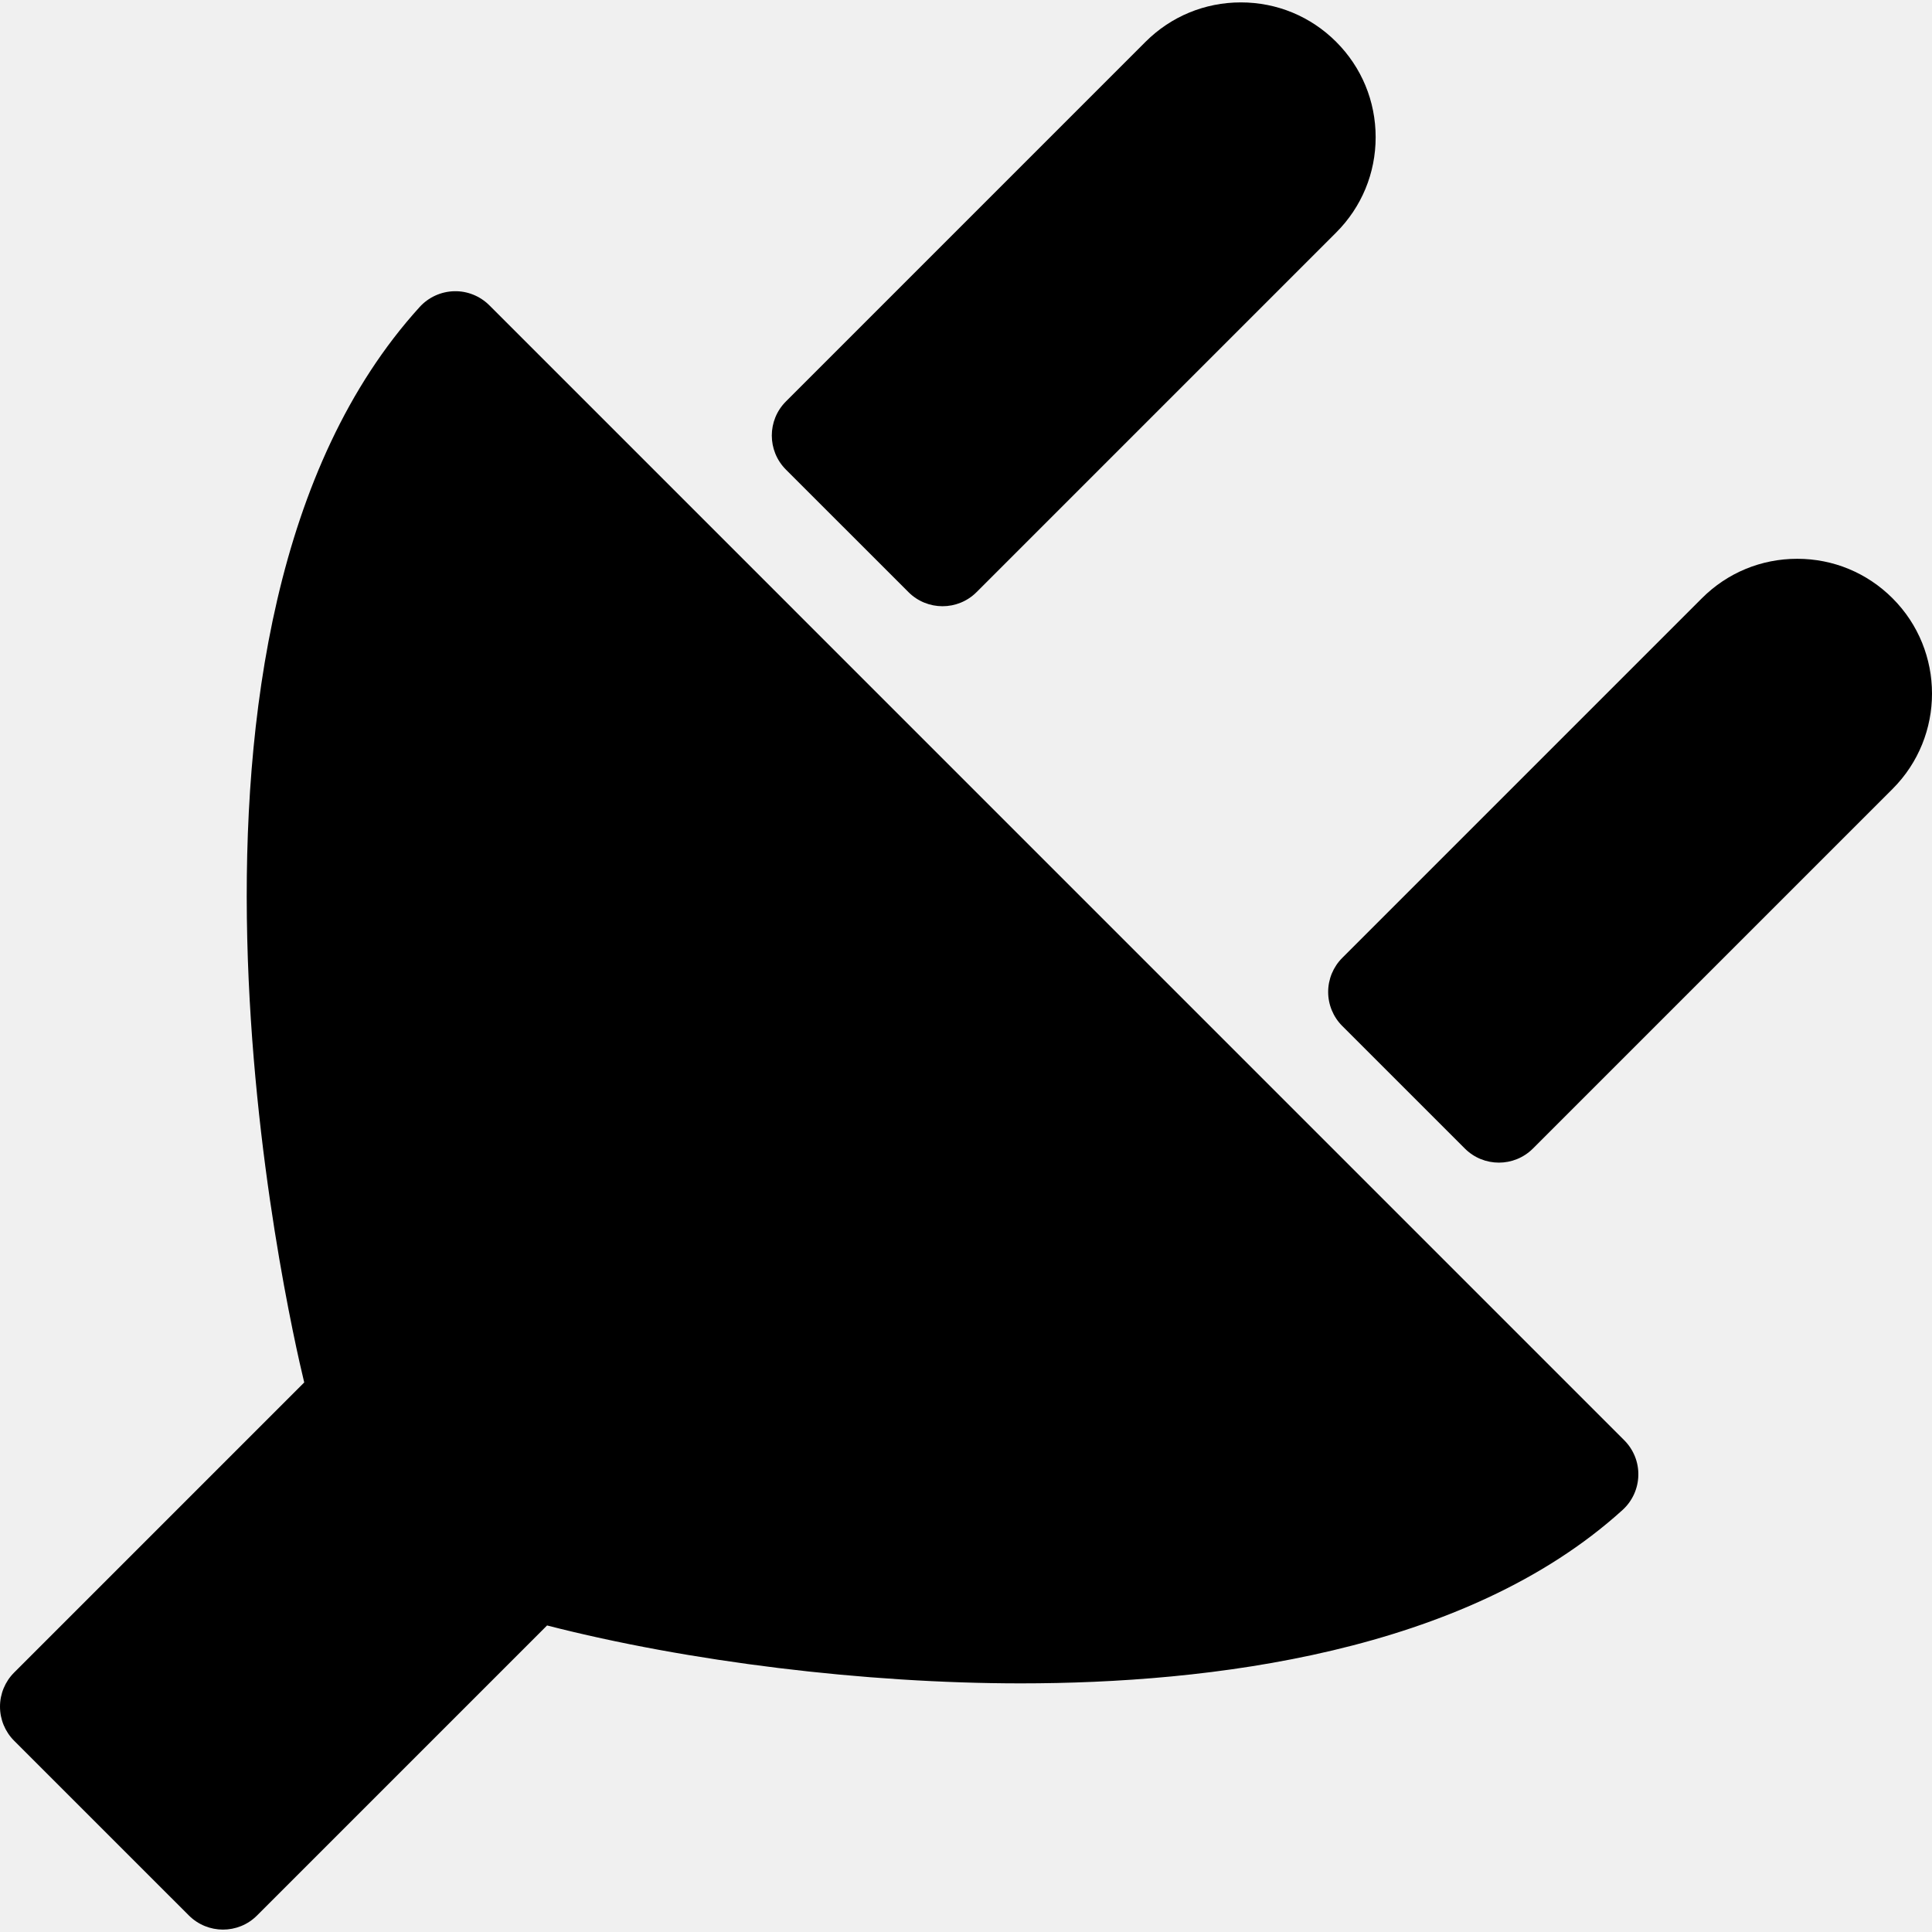
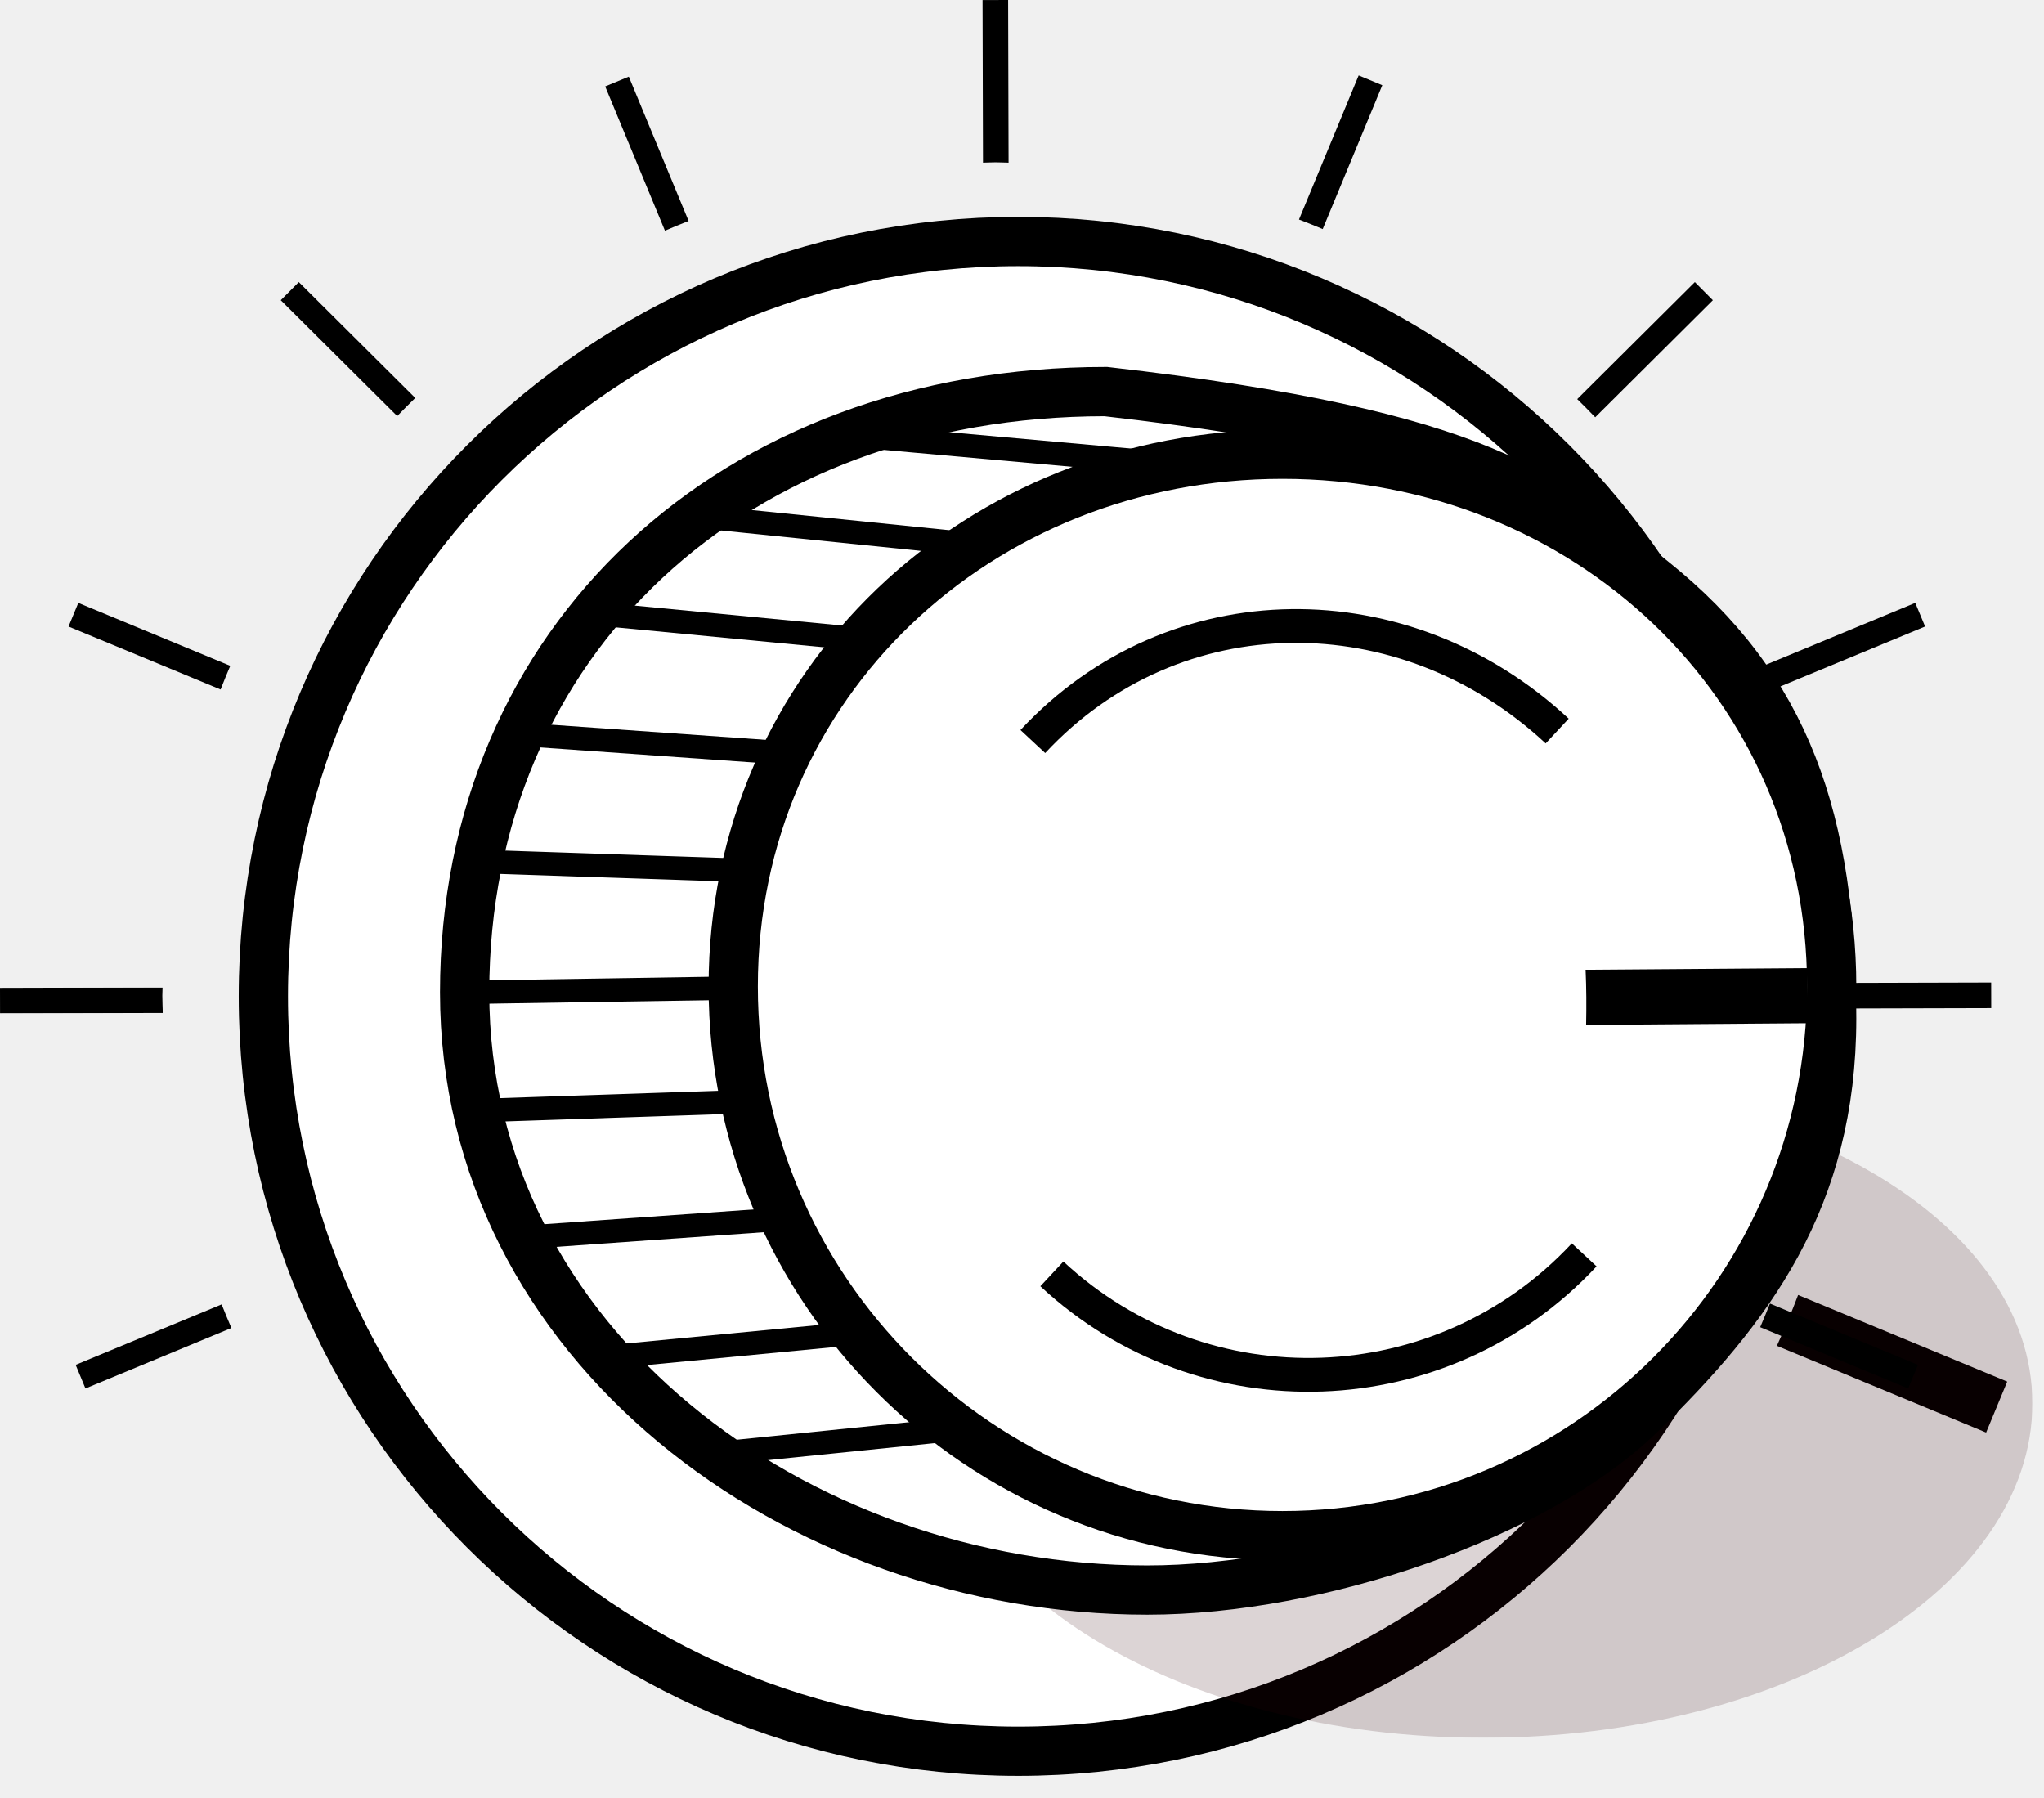
- <svg xmlns="http://www.w3.org/2000/svg" version="1.1" id="Capa_1" x="0px" y="0px" width="99.012px" height="99.012px" viewBox="0 0 99.012 99.012" style="enable-background:new 0 0 99.012 99.012;" xml:space="preserve">
-   <g>
-     <g>
-       <path d="M25.08,15.648c-0.478-0.478-1.135-0.742-1.805-0.723c-0.675,0.017-1.314,0.309-1.768,0.808    c-14.829,16.325-6.762,51.623-5.916,55.115L0.723,85.717C0.26,86.18,0,86.808,0,87.463c0,0.654,0.26,1.283,0.723,1.746    l8.958,8.957c0.482,0.48,1.114,0.723,1.746,0.723c0.631,0,1.264-0.24,1.745-0.723l14.865-14.864    c7.237,1.859,16.289,2.968,24.28,2.968c9.599,0,22.739-1.543,30.836-8.886c0.5-0.454,0.793-1.093,0.809-1.769    c0.018-0.676-0.245-1.328-0.723-1.805L25.08,15.648z" />
-       <path d="M46.557,30.345c0.482,0.482,1.114,0.723,1.746,0.723c0.632,0,1.264-0.241,1.746-0.724l18.428-18.428    c1.305-1.305,2.023-3.04,2.023-4.885c0-1.846-0.719-3.582-2.023-4.886c-1.305-1.305-3.039-2.022-4.885-2.022    c-1.845,0-3.581,0.718-4.887,2.022L40.277,20.574c-0.964,0.964-0.964,2.527,0,3.492L46.557,30.345z" />
-       <path d="M96.99,30.661c-1.305-1.305-3.039-2.024-4.885-2.024c-1.847,0-3.582,0.718-4.886,2.023L68.79,49.089    c-0.464,0.463-0.724,1.091-0.724,1.746s0.26,1.282,0.724,1.746l6.28,6.278c0.481,0.482,1.113,0.724,1.746,0.724    c0.631,0,1.264-0.241,1.746-0.724l18.43-18.429C99.686,37.735,99.686,33.353,96.99,30.661z" />
+ <svg xmlns="http://www.w3.org/2000/svg" xmlns:xlink="http://www.w3.org/1999/xlink" width="83px" height="73px" viewBox="0 0 83 73" version="1.1">
+   <defs>
+     <polygon id="path-1" points="0.923 0.723 45.527 0.723 45.527 27.454 0.923 27.454" />
+     <polygon id="path-3" points="0 0.986 6.61 0.986 6.61 2.042 0 2.042" />
+   </defs>
+   <g id="Page-1" stroke="none" stroke-width="1" fill="none" fill-rule="evenodd">
+     <g id="icon">
+       <path d="M72.153,54.647 L80.65,58.167 L81.507,56.099 L73.015,52.582 C72.751,53.282 72.462,53.97 72.153,54.647" id="Fill-1" fill="#000000" />
+       <path d="M71.997,40.456 C71.997,57.385 58.274,71.108 41.346,71.108 C24.418,71.108 10.694,57.385 10.694,40.456 C10.694,23.529 24.418,9.806 41.346,9.806 C58.274,9.806 71.997,23.529 71.997,40.456" id="Fill-3" fill="#FFFFFF" />
+       <path d="M71.997,40.456 C71.997,57.385 58.274,71.108 41.346,71.108 C24.418,71.108 10.694,57.385 10.694,40.456 C10.694,23.529 24.418,9.806 41.346,9.806 C58.274,9.806 71.997,23.529 71.997,40.456 Z" id="Stroke-5" stroke="#000000" stroke-width="2" />
+       <g id="Group-9" opacity="0.171" transform="translate(37, 43.1075)">
+         <mask id="mask-2" fill="white">
+           <use xlink:href="#path-1" />
+         </mask>
+         <g id="Clip-8" />
+         <path d="M45.527,13.878 C45.527,21.376 35.543,27.454 23.225,27.454 C10.908,27.454 0.923,21.376 0.923,13.878 C0.923,6.38 10.908,0.723 23.225,0.723 C35.543,0.723 45.527,6.38 45.527,13.878" id="Fill-7" fill="#2F0008" style="mix-blend-mode: multiply;" mask="url(#mask-2)" />
+       </g>
+       <path d="M74.378,41.355 C74.378,48.678 71.006,53.142 66.592,57.438 C62.395,61.525 53.556,64.563 46.592,64.563 C32.307,64.563 18.867,54.579 18.867,40.293 C18.867,26.007 29.774,15.9 44.903,15.9 C60.384,17.669 62.847,20.172 67.092,23.563 C72.552,27.924 74.378,33.319 74.378,41.355" id="Fill-10" fill="#FFFFFF" />
+       <path d="M74.378,41.355 C74.378,48.678 71.006,53.142 66.592,57.438 C62.395,61.525 53.556,64.563 46.592,64.563 C32.307,64.563 18.867,54.579 18.867,40.293 C18.867,26.007 29.774,15.9 44.903,15.9 C60.384,17.669 62.847,20.172 67.092,23.563 C72.552,27.924 74.378,33.319 74.378,41.355 Z" id="Stroke-12" stroke="#000000" stroke-width="2" />
+       <g id="Group-17" transform="translate(34, 17.1075)">
+         <path d="M0.544,0.562 L13.557,1.729" id="Fill-14" fill="#FFFFFF" />
+         <path d="M0.544,0.562 L13.557,1.729" id="Stroke-16" stroke="#000000" stroke-width="0.952" />
+       </g>
+       <g id="Group-21" transform="translate(28, 20.1075)">
+         <path d="M0.421,0.867 L11.519,1.999" id="Fill-18" fill="#FFFFFF" />
+         <path d="M0.421,0.867 L11.519,1.999" id="Stroke-20" stroke="#000000" stroke-width="0.952" />
+       </g>
+       <g id="Group-25" transform="translate(24, 24.1075)">
+         <path d="M0.321,0.822 L11.054,1.851" id="Fill-22" fill="#FFFFFF" />
+         <path d="M0.321,0.822 L11.054,1.851" id="Stroke-24" stroke="#000000" stroke-width="0.952" />
+       </g>
+       <g id="Group-29" transform="translate(21, 29.1075)">
+         <path d="M0.074,0.704 L10.874,1.466" id="Fill-26" fill="#FFFFFF" />
+         <path d="M0.074,0.704 L10.874,1.466" id="Stroke-28" stroke="#000000" stroke-width="0.952" />
+       </g>
+       <g id="Group-33" transform="translate(19, 34.1075)">
+         <path d="M0.034,0.859 L11.356,1.239" id="Fill-30" fill="#FFFFFF" />
+         <path d="M0.034,0.859 L11.356,1.239" id="Stroke-32" stroke="#000000" stroke-width="0.952" />
+       </g>
+       <g id="Group-37" transform="translate(28, 57.1075)">
+         <path d="M0.291,1.996 L11.389,0.865" id="Fill-34" fill="#FFFFFF" />
+         <path d="M0.291,1.996 L11.389,0.865" id="Stroke-36" stroke="#000000" stroke-width="0.952" />
+       </g>
+       <g id="Group-41" transform="translate(24, 54.1075)">
+         <path d="M0.19,1.041 L10.924,0.012" id="Fill-38" fill="#FFFFFF" />
+         <path d="M0.19,1.041 L10.924,0.012" id="Stroke-40" stroke="#000000" stroke-width="0.952" />
+       </g>
+       <g id="Group-45" transform="translate(20, 49.1075)">
+         <path d="M0.944,1.159 L11.743,0.397" id="Fill-42" fill="#FFFFFF" />
+         <path d="M0.944,1.159 L11.743,0.397" id="Stroke-44" stroke="#000000" stroke-width="0.952" />
+       </g>
+       <g id="Group-49" transform="translate(18, 44.1075)">
+         <path d="M0.904,1.004 L12.226,0.624" id="Fill-46" fill="#FFFFFF" />
+         <path d="M0.904,1.004 L12.226,0.624" id="Stroke-48" stroke="#000000" stroke-width="0.952" />
+       </g>
+       <g id="Group-53" transform="translate(18, 40.1075)">
+         <path d="M0.867,0.186 L11.774,0.014" id="Fill-50" fill="#FFFFFF" />
+         <path d="M0.867,0.186 L11.774,0.014" id="Stroke-52" stroke="#000000" stroke-width="0.952" />
+       </g>
+       <path d="M74.378,40.053 C74.378,52.37 64.394,62.355 52.076,62.355 C39.76,62.355 29.774,52.37 29.774,40.053 C29.774,27.736 39.76,18.443 52.076,18.443 C64.394,18.443 74.378,27.736 74.378,40.053" id="Fill-54" fill="#FFFFFF" />
+       <path d="M74.378,40.053 C74.378,52.37 64.394,62.355 52.076,62.355 C39.76,62.355 29.774,52.37 29.774,40.053 C29.774,27.736 39.76,18.443 52.076,18.443 C64.394,18.443 74.378,27.736 74.378,40.053 Z" id="Stroke-56" stroke="#000000" stroke-width="2" />
+       <path d="M64.407,41.615 L73.409,41.547 L73.392,39.309 L64.386,39.376 C64.42,40.125 64.422,40.87 64.407,41.615" id="Fill-58" fill="#000000" />
+       <path d="M40.428,6.591 C40.605,6.591 40.779,6.602 40.955,6.605 L40.937,0 L39.898,0.003 L39.916,6.604 C40.087,6.602 40.257,6.591 40.428,6.591" id="Fill-60" fill="#000000" />
+       <path d="M16.862,16.159 L12.133,11.454 L11.4,12.19 L16.129,16.894 C16.37,16.645 16.614,16.4 16.862,16.159" id="Fill-62" fill="#000000" />
+       <path d="M27.962,8.973 L25.534,3.113 L24.575,3.51 L27.001,9.367 C27.318,9.229 27.64,9.101 27.962,8.973" id="Fill-64" fill="#000000" />
+       <path d="M64.776,16.943 L69.554,12.19 L68.822,11.454 L64.045,16.206 C64.293,16.447 64.536,16.694 64.776,16.943" id="Fill-66" fill="#000000" />
+       <path d="M9.351,27.036 L3.18,24.48 L2.783,25.44 L8.958,27.997 C9.086,27.675 9.213,27.353 9.351,27.036" id="Fill-68" fill="#000000" />
+       <path d="M74.265,40.429 C74.265,40.604 74.255,40.777 74.252,40.951 L80.857,40.934 L80.855,39.895 L74.252,39.913 C74.255,40.086 74.265,40.256 74.265,40.429" id="Fill-70" fill="#000000" />
+       <path d="M71.912,28.031 L78.172,25.439 L77.773,24.479 L71.521,27.069 C71.658,27.386 71.785,27.709 71.912,28.031" id="Fill-72" fill="#000000" />
+       <path d="M53.711,9.301 L56.131,3.461 L55.171,3.063 L52.747,8.915 C53.07,9.041 53.394,9.165 53.711,9.301" id="Fill-74" fill="#000000" />
+       <path d="M71.475,53.89 L77.485,56.379 L77.882,55.42 L71.871,52.93 C71.743,53.252 71.613,53.573 71.475,53.89" id="Fill-76" fill="#000000" />
+       <g id="Group-80" transform="translate(0, 39.1075)">
+         <mask id="mask-4" fill="white">
+           <use xlink:href="#path-3" />
+         </mask>
+         <g id="Clip-79" />
+         <path d="M6.592,1.321 C6.592,1.209 6.6,1.098 6.601,0.986 L-0,1.004 L0.002,2.042 L6.61,2.024 C6.605,1.789 6.592,1.557 6.592,1.321" id="Fill-78" fill="#000000" mask="url(#mask-4)" />
+       </g>
+       <path d="M9,52.964 L3.072,55.419 L3.47,56.378 L9.397,53.923 C9.26,53.607 9.129,53.286 9,52.964" id="Fill-81" fill="#000000" />
+       <path d="M64.329,50.952 C58.573,57.135 48.895,57.481 42.713,51.725" id="Stroke-83" stroke="#000000" stroke-width="1.372" />
+       <path d="M41.939,30.109 C47.695,23.926 57.049,23.927 63.232,29.683" id="Stroke-85" stroke="#000000" stroke-width="1.372" />
    </g>
  </g>
-   <g>
- </g>
-   <g>
- </g>
-   <g>
- </g>
-   <g>
- </g>
-   <g>
- </g>
-   <g>
- </g>
-   <g>
- </g>
-   <g>
- </g>
-   <g>
- </g>
-   <g>
- </g>
-   <g>
- </g>
-   <g>
- </g>
-   <g>
- </g>
-   <g>
- </g>
-   <g>
- </g>
</svg>
